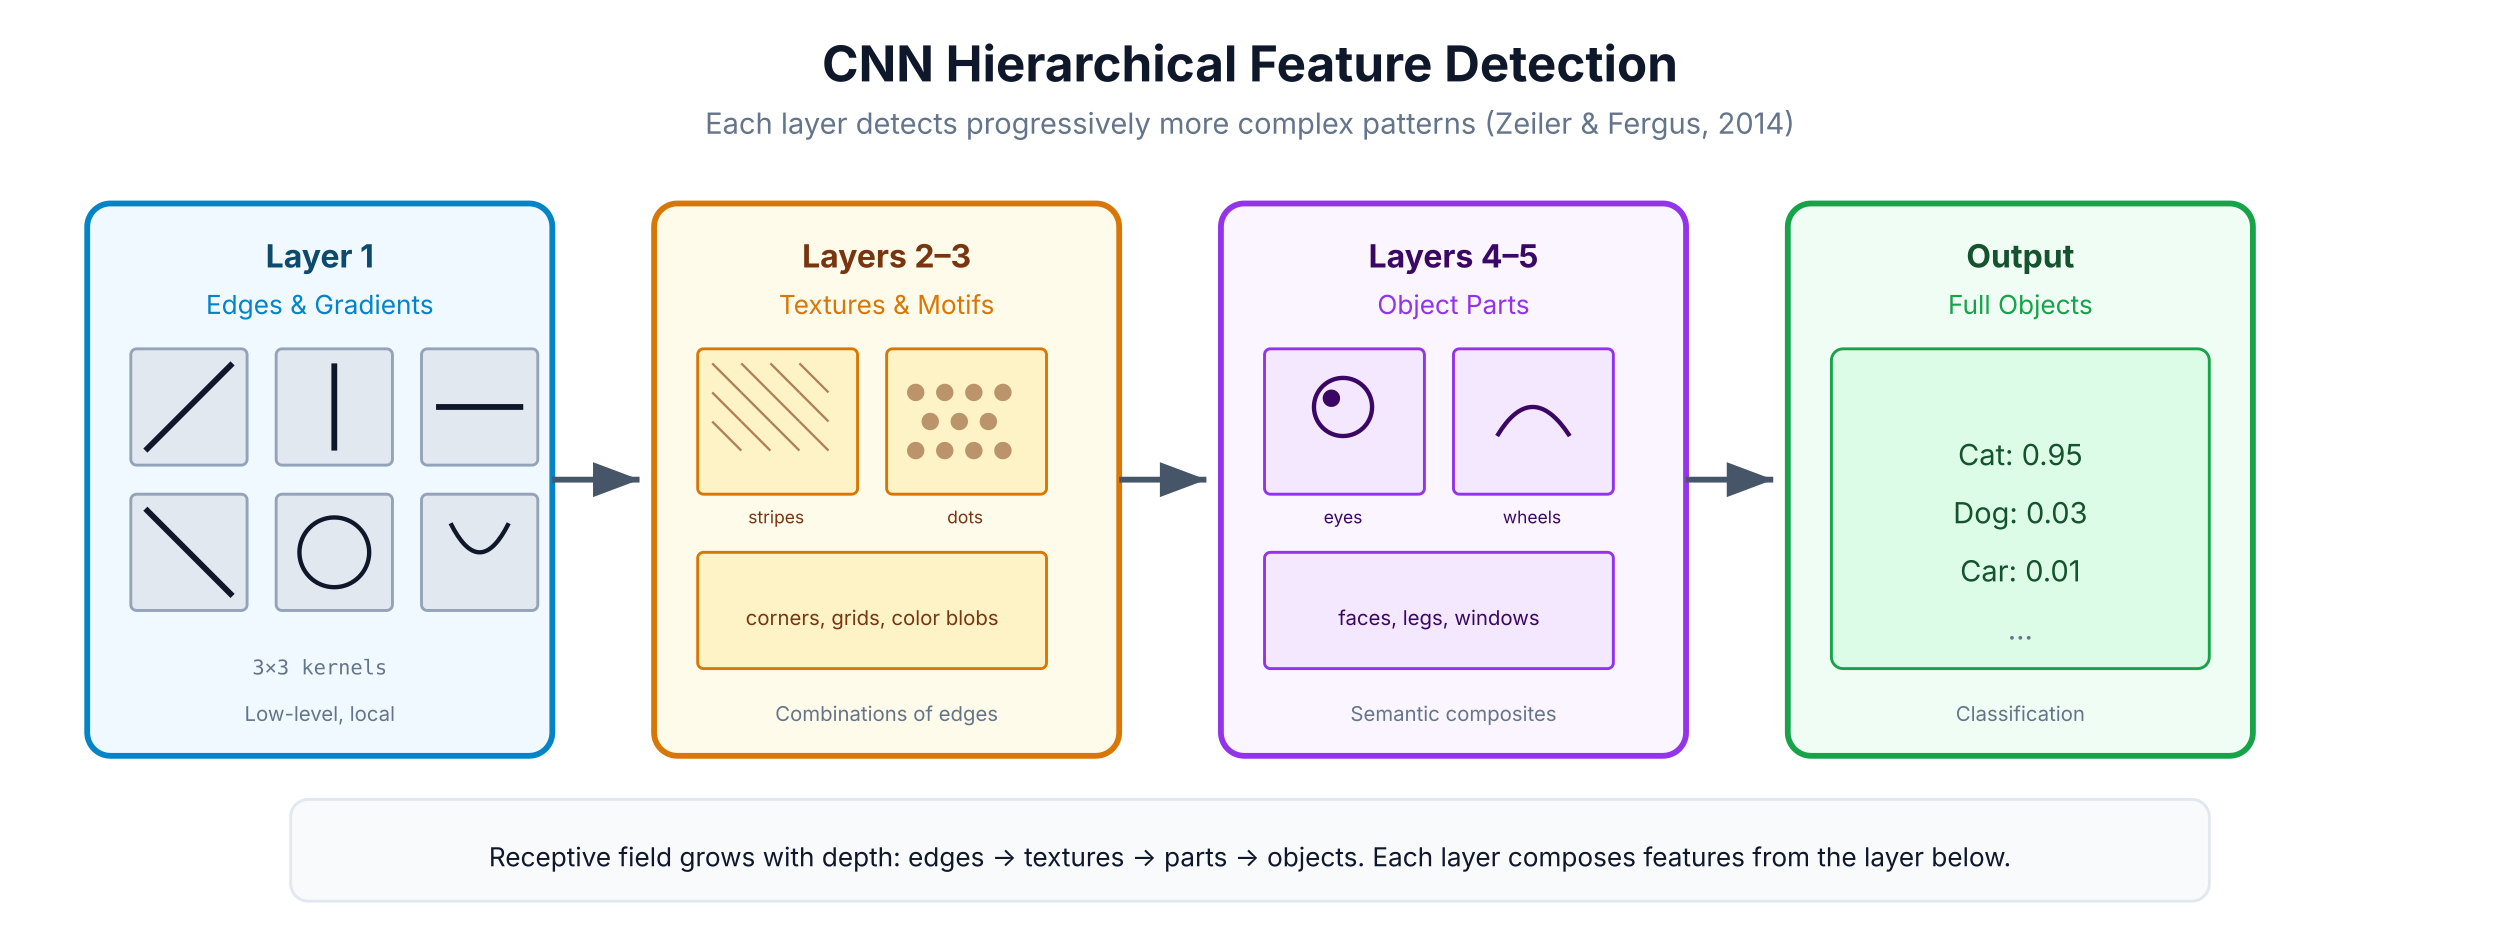
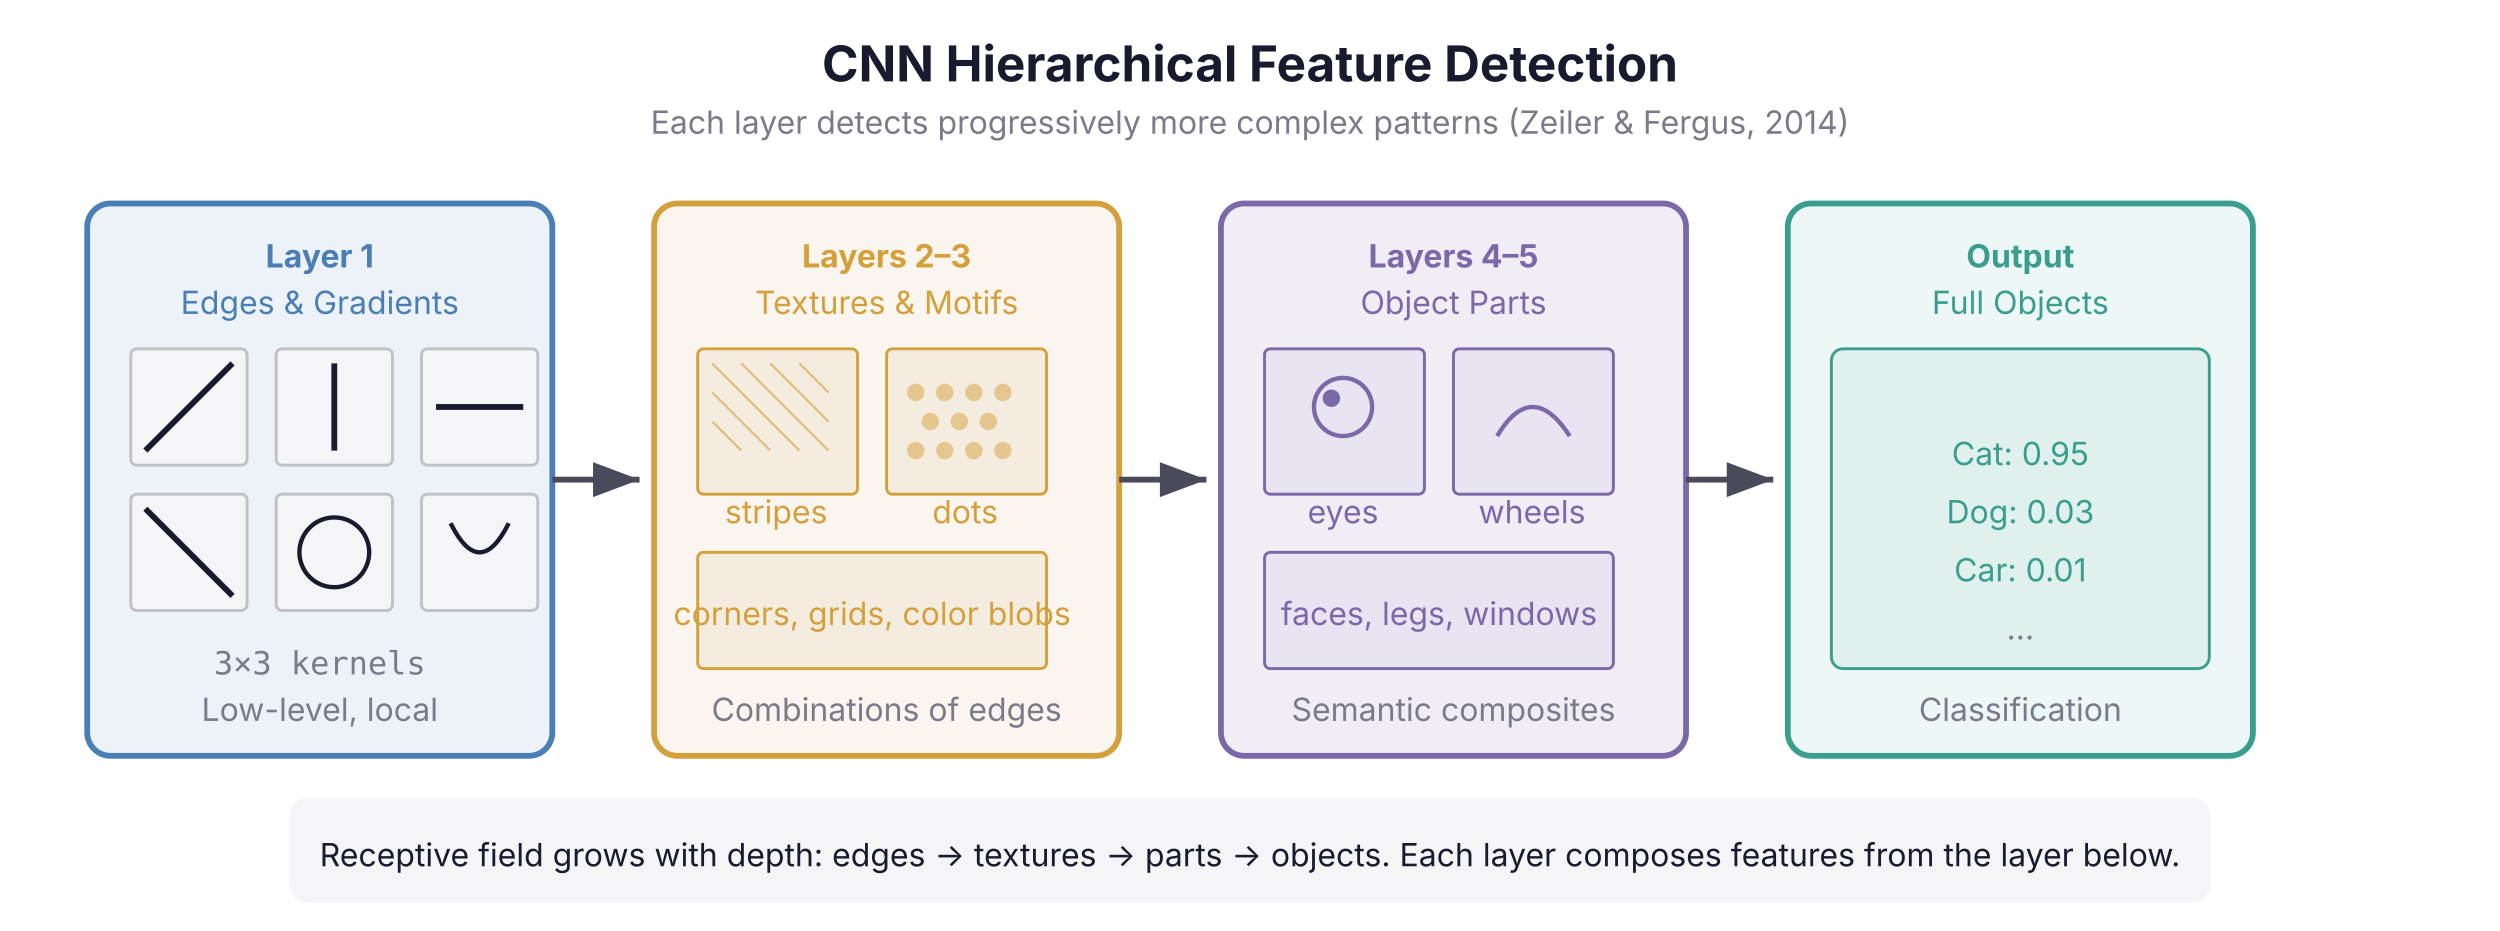
<svg xmlns="http://www.w3.org/2000/svg" viewBox="0 0 860 320" font-family="Inter, Helvetica, Arial, sans-serif">
  <defs>
    <marker id="a" markerWidth="8" markerHeight="6" refX="8" refY="3" orient="auto">
-       <path d="M0,0 L8,3 L0,6 Z" fill="#475569" />
+       <path d="M0,0 L8,3 L0,6 Z" fill="#4a4a5a" />
    </marker>
  </defs>
-   <text x="430" y="28" text-anchor="middle" font-size="17" font-weight="bold" fill="#0f172a">CNN Hierarchical Feature Detection</text>
-   <text x="430" y="46" text-anchor="middle" font-size="10" fill="#64748b">Each layer detects progressively more complex patterns (Zeiler &amp; Fergus, 2014)</text>
-   <rect x="30" y="70" width="160" height="190" rx="8" fill="#f0f9ff" stroke="#0284c7" stroke-width="2" />
-   <text x="110" y="92" text-anchor="middle" font-size="11" font-weight="bold" fill="#0c4a6e">Layer 1</text>
-   <text x="110" y="108" text-anchor="middle" font-size="9" fill="#0284c7">Edges &amp; Gradients</text>
-   <rect x="45" y="120" width="40" height="40" rx="2" fill="#e2e8f0" stroke="#94a3b8" stroke-width="1" />
-   <line x1="50" y1="155" x2="80" y2="125" stroke="#0f172a" stroke-width="2" />
-   <rect x="95" y="120" width="40" height="40" rx="2" fill="#e2e8f0" stroke="#94a3b8" stroke-width="1" />
-   <line x1="115" y1="125" x2="115" y2="155" stroke="#0f172a" stroke-width="2" />
-   <rect x="145" y="120" width="40" height="40" rx="2" fill="#e2e8f0" stroke="#94a3b8" stroke-width="1" />
-   <line x1="150" y1="140" x2="180" y2="140" stroke="#0f172a" stroke-width="2" />
-   <rect x="45" y="170" width="40" height="40" rx="2" fill="#e2e8f0" stroke="#94a3b8" stroke-width="1" />
-   <line x1="50" y1="175" x2="80" y2="205" stroke="#0f172a" stroke-width="2" />
-   <rect x="95" y="170" width="40" height="40" rx="2" fill="#e2e8f0" stroke="#94a3b8" stroke-width="1" />
-   <circle cx="115" cy="190" r="12" fill="none" stroke="#0f172a" stroke-width="1.5" />
-   <rect x="145" y="170" width="40" height="40" rx="2" fill="#e2e8f0" stroke="#94a3b8" stroke-width="1" />
-   <path d="M 155 180 Q 165 200 175 180" fill="none" stroke="#0f172a" stroke-width="1.5" />
-   <text x="110" y="232" text-anchor="middle" font-size="7" fill="#64748b" font-family="'SF Mono', Consolas, monospace">3×3 kernels</text>
-   <text x="110" y="248" text-anchor="middle" font-size="7" fill="#64748b">Low-level, local</text>
-   <line x1="190" y1="165" x2="220" y2="165" stroke="#475569" stroke-width="2" marker-end="url(#a)" />
-   <rect x="225" y="70" width="160" height="190" rx="8" fill="#fffbeb" stroke="#d97706" stroke-width="2" />
-   <text x="305" y="92" text-anchor="middle" font-size="11" font-weight="bold" fill="#78350f">Layers 2–3</text>
-   <text x="305" y="108" text-anchor="middle" font-size="9" fill="#d97706">Textures &amp; Motifs</text>
-   <rect x="240" y="120" width="55" height="50" rx="2" fill="#fef3c7" stroke="#d97706" stroke-width="1" />
-   <g stroke="#78350f" stroke-width="0.8" opacity="0.6">
+   <text x="430" y="28" text-anchor="middle" font-size="17" font-weight="bold" fill="#1a1a2e">CNN Hierarchical Feature Detection</text>
+   <text x="430" y="46" text-anchor="middle" font-size="11" fill="#7a7a8a">Each layer detects progressively more complex patterns (Zeiler &amp; Fergus, 2014)</text>
+   <rect x="30" y="70" width="160" height="190" rx="8" fill="#edf2f8" stroke="#4a7fb5" stroke-width="2" />
+   <text x="110" y="92" text-anchor="middle" font-size="11" font-weight="bold" fill="#4a7fb5">Layer 1</text>
+   <text x="110" y="108" text-anchor="middle" font-size="11" fill="#4a7fb5">Edges &amp; Gradients</text>
+   <rect x="45" y="120" width="40" height="40" rx="2" fill="#f5f5f8" stroke="#c0c0c8" stroke-width="1" />
+   <line x1="50" y1="155" x2="80" y2="125" stroke="#1a1a2e" stroke-width="2" />
+   <rect x="95" y="120" width="40" height="40" rx="2" fill="#f5f5f8" stroke="#c0c0c8" stroke-width="1" />
+   <line x1="115" y1="125" x2="115" y2="155" stroke="#1a1a2e" stroke-width="2" />
+   <rect x="145" y="120" width="40" height="40" rx="2" fill="#f5f5f8" stroke="#c0c0c8" stroke-width="1" />
+   <line x1="150" y1="140" x2="180" y2="140" stroke="#1a1a2e" stroke-width="2" />
+   <rect x="45" y="170" width="40" height="40" rx="2" fill="#f5f5f8" stroke="#c0c0c8" stroke-width="1" />
+   <line x1="50" y1="175" x2="80" y2="205" stroke="#1a1a2e" stroke-width="2" />
+   <rect x="95" y="170" width="40" height="40" rx="2" fill="#f5f5f8" stroke="#c0c0c8" stroke-width="1" />
+   <circle cx="115" cy="190" r="12" fill="none" stroke="#1a1a2e" stroke-width="1.5" />
+   <rect x="145" y="170" width="40" height="40" rx="2" fill="#f5f5f8" stroke="#c0c0c8" stroke-width="1" />
+   <path d="M 155 180 Q 165 200 175 180" fill="none" stroke="#1a1a2e" stroke-width="1.5" />
+   <text x="110" y="232" text-anchor="middle" font-size="11" fill="#7a7a8a" font-family="'JetBrains Mono', 'Fira Code', monospace">3×3 kernels</text>
+   <text x="110" y="248" text-anchor="middle" font-size="11" fill="#7a7a8a">Low-level, local</text>
+   <line x1="190" y1="165" x2="220" y2="165" stroke="#4a4a5a" stroke-width="2" marker-end="url(#a)" />
+   <rect x="225" y="70" width="160" height="190" rx="8" fill="#faf5ee" stroke="#d4a03c" stroke-width="2" />
+   <text x="305" y="92" text-anchor="middle" font-size="11" font-weight="bold" fill="#d4a03c">Layers 2–3</text>
+   <text x="305" y="108" text-anchor="middle" font-size="11" fill="#d4a03c">Textures &amp; Motifs</text>
+   <rect x="240" y="120" width="55" height="50" rx="2" fill="#f5ece0" stroke="#d4a03c" stroke-width="1" />
+   <g stroke="#d4a03c" stroke-width="0.8" opacity="0.6">
    <line x1="245" y1="125" x2="255" y2="135" />
    <line x1="255" y1="125" x2="265" y2="135" />
    <line x1="265" y1="125" x2="275" y2="135" />
    <line x1="275" y1="125" x2="285" y2="135" />
    <line x1="245" y1="135" x2="255" y2="145" />
    <line x1="255" y1="135" x2="265" y2="145" />
    <line x1="265" y1="135" x2="275" y2="145" />
    <line x1="275" y1="135" x2="285" y2="145" />
    <line x1="245" y1="145" x2="255" y2="155" />
    <line x1="255" y1="145" x2="265" y2="155" />
    <line x1="265" y1="145" x2="275" y2="155" />
    <line x1="275" y1="145" x2="285" y2="155" />
  </g>
-   <text x="267" y="180" text-anchor="middle" font-size="6" fill="#78350f">stripes</text>
-   <rect x="305" y="120" width="55" height="50" rx="2" fill="#fef3c7" stroke="#d97706" stroke-width="1" />
-   <g fill="#78350f" opacity="0.5">
+   <text x="267" y="180" text-anchor="middle" font-size="11" fill="#d4a03c">stripes</text>
+   <rect x="305" y="120" width="55" height="50" rx="2" fill="#f5ece0" stroke="#d4a03c" stroke-width="1" />
+   <g fill="#d4a03c" opacity="0.5">
    <circle cx="315" cy="135" r="3" />
    <circle cx="325" cy="135" r="3" />
    <circle cx="335" cy="135" r="3" />
    <circle cx="345" cy="135" r="3" />
    <circle cx="320" cy="145" r="3" />
    <circle cx="330" cy="145" r="3" />
    <circle cx="340" cy="145" r="3" />
    <circle cx="315" cy="155" r="3" />
    <circle cx="325" cy="155" r="3" />
    <circle cx="335" cy="155" r="3" />
    <circle cx="345" cy="155" r="3" />
  </g>
-   <text x="332" y="180" text-anchor="middle" font-size="6" fill="#78350f">dots</text>
-   <rect x="240" y="190" width="120" height="40" rx="2" fill="#fef3c7" stroke="#d97706" stroke-width="1" />
-   <text x="300" y="215" text-anchor="middle" font-size="7" fill="#78350f">corners, grids, color blobs</text>
-   <text x="305" y="248" text-anchor="middle" font-size="7" fill="#64748b">Combinations of edges</text>
-   <line x1="385" y1="165" x2="415" y2="165" stroke="#475569" stroke-width="2" marker-end="url(#a)" />
-   <rect x="420" y="70" width="160" height="190" rx="8" fill="#faf5ff" stroke="#9333ea" stroke-width="2" />
-   <text x="500" y="92" text-anchor="middle" font-size="11" font-weight="bold" fill="#3b0764">Layers 4–5</text>
-   <text x="500" y="108" text-anchor="middle" font-size="9" fill="#9333ea">Object Parts</text>
-   <rect x="435" y="120" width="55" height="50" rx="2" fill="#f3e8ff" stroke="#9333ea" stroke-width="1" />
-   <circle cx="462" cy="140" r="10" fill="none" stroke="#3b0764" stroke-width="1.5" />
-   <circle cx="458" cy="137" r="3" fill="#3b0764" />
-   <text x="462" y="180" text-anchor="middle" font-size="6" fill="#3b0764">eyes</text>
-   <rect x="500" y="120" width="55" height="50" rx="2" fill="#f3e8ff" stroke="#9333ea" stroke-width="1" />
-   <path d="M 515 150 Q 527 130 540 150" fill="none" stroke="#3b0764" stroke-width="1.5" />
-   <text x="527" y="180" text-anchor="middle" font-size="6" fill="#3b0764">wheels</text>
-   <rect x="435" y="190" width="120" height="40" rx="2" fill="#f3e8ff" stroke="#9333ea" stroke-width="1" />
-   <text x="495" y="215" text-anchor="middle" font-size="7" fill="#3b0764">faces, legs, windows</text>
-   <text x="500" y="248" text-anchor="middle" font-size="7" fill="#64748b">Semantic composites</text>
-   <line x1="580" y1="165" x2="610" y2="165" stroke="#475569" stroke-width="2" marker-end="url(#a)" />
-   <rect x="615" y="70" width="160" height="190" rx="8" fill="#f0fdf4" stroke="#16a34a" stroke-width="2" />
-   <text x="695" y="92" text-anchor="middle" font-size="11" font-weight="bold" fill="#14532d">Output</text>
-   <text x="695" y="108" text-anchor="middle" font-size="9" fill="#16a34a">Full Objects</text>
-   <rect x="630" y="120" width="130" height="110" rx="4" fill="#dcfce7" stroke="#16a34a" stroke-width="1" />
-   <text x="695" y="160" text-anchor="middle" font-size="10" fill="#14532d">Cat: 0.95</text>
-   <text x="695" y="180" text-anchor="middle" font-size="10" fill="#14532d">Dog: 0.03</text>
-   <text x="695" y="200" text-anchor="middle" font-size="10" fill="#14532d">Car: 0.01</text>
-   <text x="695" y="220" text-anchor="middle" font-size="10" fill="#64748b">...</text>
-   <text x="695" y="248" text-anchor="middle" font-size="7" fill="#64748b">Classification</text>
-   <rect x="100" y="275" width="660" height="35" rx="6" fill="#f8fafc" stroke="#e2e8f0" stroke-width="1" />
-   <text x="430" y="298" text-anchor="middle" font-size="9" fill="#0f172a">Receptive field grows with depth: edges → textures → parts → objects. Each layer composes features from the layer below.</text>
+   <text x="332" y="180" text-anchor="middle" font-size="11" fill="#d4a03c">dots</text>
+   <rect x="240" y="190" width="120" height="40" rx="2" fill="#f5ece0" stroke="#d4a03c" stroke-width="1" />
+   <text x="300" y="215" text-anchor="middle" font-size="11" fill="#d4a03c">corners, grids, color blobs</text>
+   <text x="305" y="248" text-anchor="middle" font-size="11" fill="#7a7a8a">Combinations of edges</text>
+   <line x1="385" y1="165" x2="415" y2="165" stroke="#4a4a5a" stroke-width="2" marker-end="url(#a)" />
+   <rect x="420" y="70" width="160" height="190" rx="8" fill="#f0edf5" stroke="#7b68a8" stroke-width="2" />
+   <text x="500" y="92" text-anchor="middle" font-size="11" font-weight="bold" fill="#7b68a8">Layers 4–5</text>
+   <text x="500" y="108" text-anchor="middle" font-size="11" fill="#7b68a8">Object Parts</text>
+   <rect x="435" y="120" width="55" height="50" rx="2" fill="#e8e4f1" stroke="#7b68a8" stroke-width="1" />
+   <circle cx="462" cy="140" r="10" fill="none" stroke="#7b68a8" stroke-width="1.5" />
+   <circle cx="458" cy="137" r="3" fill="#7b68a8" />
+   <text x="462" y="180" text-anchor="middle" font-size="11" fill="#7b68a8">eyes</text>
+   <rect x="500" y="120" width="55" height="50" rx="2" fill="#e8e4f1" stroke="#7b68a8" stroke-width="1" />
+   <path d="M 515 150 Q 527 130 540 150" fill="none" stroke="#7b68a8" stroke-width="1.5" />
+   <text x="527" y="180" text-anchor="middle" font-size="11" fill="#7b68a8">wheels</text>
+   <rect x="435" y="190" width="120" height="40" rx="2" fill="#e8e4f1" stroke="#7b68a8" stroke-width="1" />
+   <text x="495" y="215" text-anchor="middle" font-size="11" fill="#7b68a8">faces, legs, windows</text>
+   <text x="500" y="248" text-anchor="middle" font-size="11" fill="#7a7a8a">Semantic composites</text>
+   <line x1="580" y1="165" x2="610" y2="165" stroke="#4a4a5a" stroke-width="2" marker-end="url(#a)" />
+   <rect x="615" y="70" width="160" height="190" rx="8" fill="#edf7f5" stroke="#3a9e8f" stroke-width="2" />
+   <text x="695" y="92" text-anchor="middle" font-size="11" font-weight="bold" fill="#3a9e8f">Output</text>
+   <text x="695" y="108" text-anchor="middle" font-size="11" fill="#3a9e8f">Full Objects</text>
+   <rect x="630" y="120" width="130" height="110" rx="4" fill="#dff0ed" stroke="#3a9e8f" stroke-width="1" />
+   <text x="695" y="160" text-anchor="middle" font-size="11" fill="#3a9e8f">Cat: 0.95</text>
+   <text x="695" y="180" text-anchor="middle" font-size="11" fill="#3a9e8f">Dog: 0.03</text>
+   <text x="695" y="200" text-anchor="middle" font-size="11" fill="#3a9e8f">Car: 0.01</text>
+   <text x="695" y="220" text-anchor="middle" font-size="11" fill="#7a7a8a">...</text>
+   <text x="695" y="248" text-anchor="middle" font-size="11" fill="#7a7a8a">Classification</text>
+   <rect x="100" y="275" width="660" height="35" rx="6" fill="#f5f5f8" stroke="#f5f5f8" stroke-width="1" />
+   <text x="430" y="298" text-anchor="middle" font-size="11" fill="#1a1a2e">Receptive field grows with depth: edges → textures → parts → objects. Each layer composes features from the layer below.</text>
</svg>
